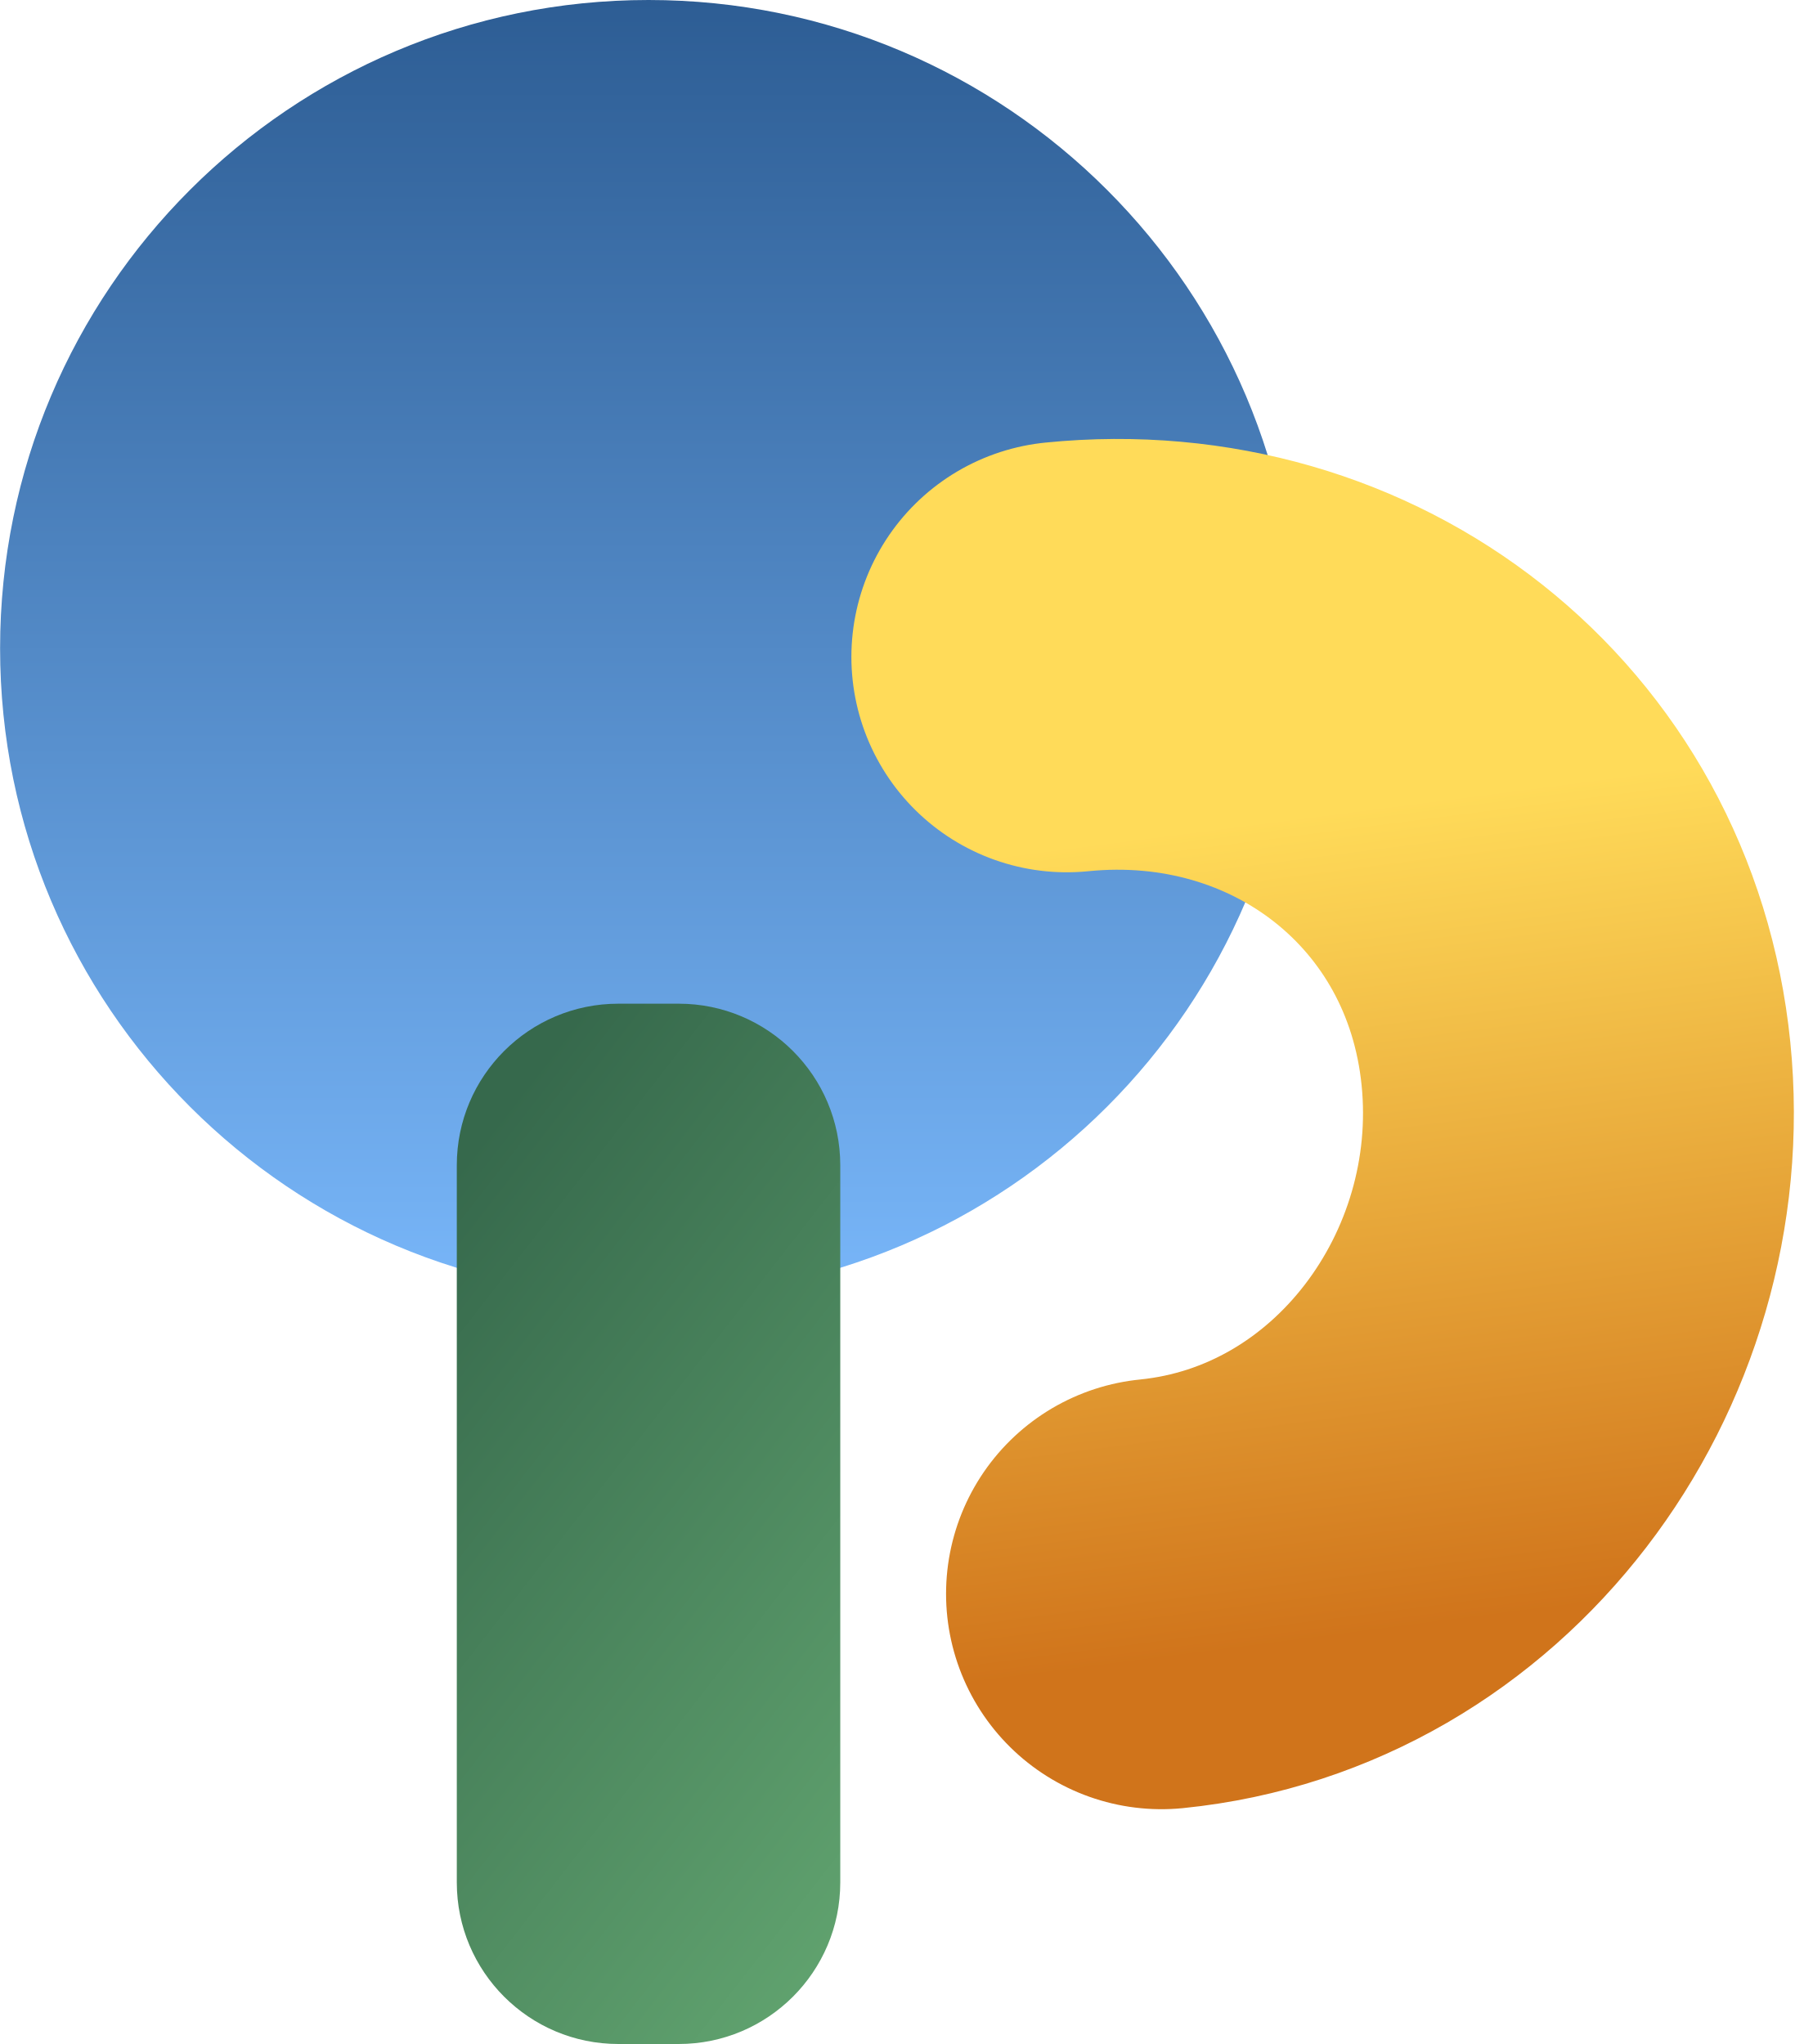
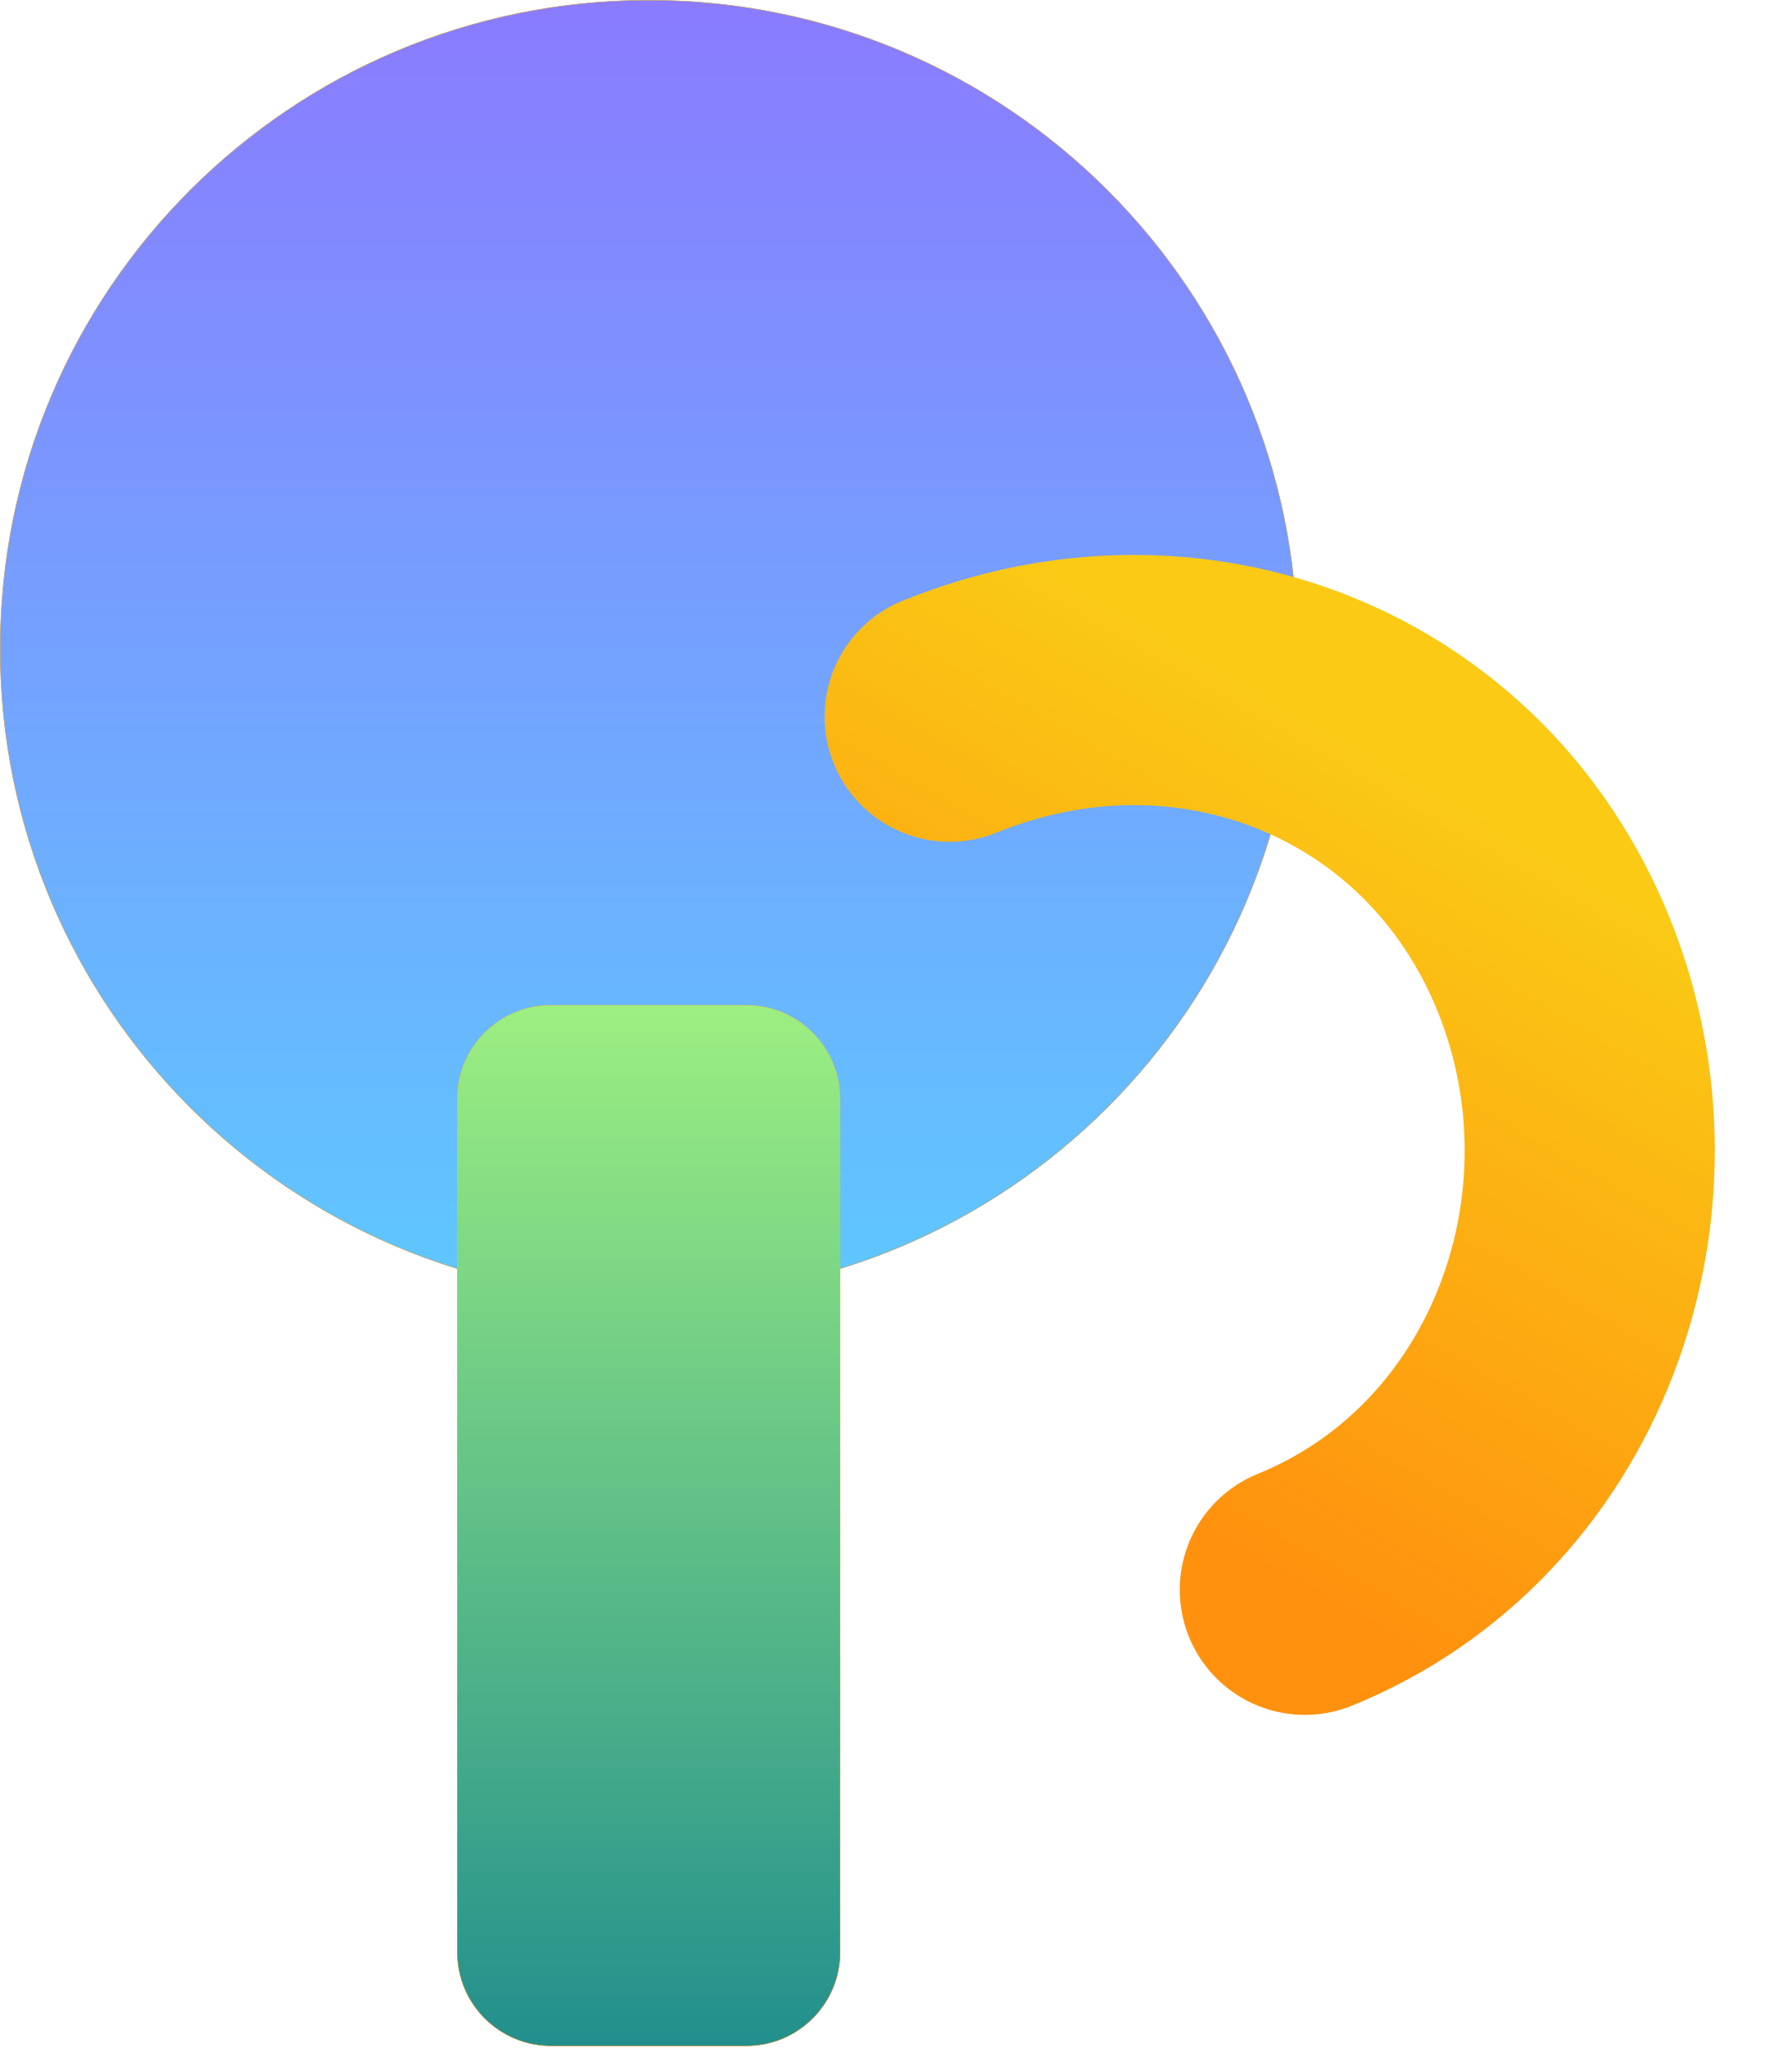
- <svg xmlns="http://www.w3.org/2000/svg" width="1666" height="1898" viewBox="0 0 1666 1898" fill="none">
-   <circle cx="602.086" cy="602" r="602" fill="url(#paint0_linear_695_30)" />
-   <rect x="424.086" y="932" width="356" height="966" rx="150" fill="url(#paint1_linear_695_30)" />
-   <path d="M990.408 609.989C1230.63 585.839 1438.81 747.414 1463.08 987.653C1487.35 1227.89 1318.52 1455.82 1078.3 1479.97" stroke="url(#paint2_linear_695_30)" stroke-width="400" stroke-linecap="round" />
+ <svg xmlns="http://www.w3.org/2000/svg" width="896" height="1024" viewBox="0 0 896 1024" fill="none">
+   <path d="M324.473 648.772C503.674 648.772 648.946 503.54 648.946 324.386C648.946 145.233 503.674 0 324.473 0C145.271 0 0 145.233 0 324.386C0 503.54 145.271 648.772 324.473 648.772Z" fill="url(#paint0_linear_1361_530)" />
+   <path d="M373.328 502.556H275.583C249.673 502.556 228.668 523.56 228.668 549.471V976.063C228.668 1001.97 249.673 1022.98 275.583 1022.98H373.328C399.238 1022.98 420.243 1001.97 420.243 976.063V549.471C420.243 523.56 399.238 502.556 373.328 502.556Z" fill="url(#paint1_linear_1361_530)" />
+   <path d="M324.485 0.098C503.632 0.098 648.86 145.289 648.86 324.389C648.858 503.488 503.631 648.682 324.485 648.682C145.338 648.68 0.111 503.488 0.109 324.389C0.109 145.289 145.336 0.098 324.485 0.098Z" fill="url(#paint2_linear_1361_530)" stroke="url(#paint3_linear_1361_530)" stroke-width="0.192" />
+   <path d="M373.285 502.652H275.542C249.684 502.652 228.723 523.614 228.723 549.471V976.064C228.723 1001.92 249.684 1022.88 275.542 1022.88H373.285C399.142 1022.88 420.104 1001.92 420.104 976.064V549.471C420.104 523.614 399.142 502.652 373.285 502.652Z" fill="url(#paint4_linear_1361_530)" stroke="url(#paint5_linear_1361_530)" stroke-width="0.192" />
+   <path d="M474.945 358.328C595.536 309.357 727.768 361.297 776.818 481.847C825.867 602.397 773.16 745.908 652.568 794.881" stroke="url(#paint6_linear_1361_530)" stroke-width="125.107" stroke-linecap="round" />
  <defs>
-     <linearGradient id="paint0_linear_695_30" x1="602.086" y1="0" x2="602.086" y2="1204" gradientUnits="userSpaceOnUse">
-       <stop stop-color="#2D5D94" />
-       <stop offset="1" stop-color="#78B6F9" />
+     <linearGradient id="paint0_linear_1361_530" x1="324.473" y1="0" x2="324.473" y2="648.772" gradientUnits="userSpaceOnUse">
+       <stop stop-color="#8A7BFF" />
+       <stop offset="1" stop-color="#5EC8FF" />
    </linearGradient>
-     <linearGradient id="paint1_linear_695_30" x1="1282.94" y1="1852.93" x2="375.63" y2="1148.16" gradientUnits="userSpaceOnUse">
-       <stop stop-color="#78C382" />
-       <stop offset="1" stop-color="#36694C" />
+     <linearGradient id="paint1_linear_1361_530" x1="324.455" y1="502.556" x2="324.455" y2="1022.98" gradientUnits="userSpaceOnUse">
+       <stop stop-color="#9CEF81" />
+       <stop offset="1" stop-color="#228F8D" />
    </linearGradient>
-     <linearGradient id="paint2_linear_695_30" x1="997.136" y1="617.732" x2="1116.17" y2="1537.22" gradientUnits="userSpaceOnUse">
-       <stop offset="0.178" stop-color="#FFDB59" />
-       <stop offset="1" stop-color="#D0741B" />
+     <linearGradient id="paint2_linear_1361_530" x1="324.485" y1="0" x2="324.485" y2="648.773" gradientUnits="userSpaceOnUse">
+       <stop stop-color="#8A7BFF" />
+       <stop offset="1" stop-color="#5EC8FF" />
+     </linearGradient>
+     <linearGradient id="paint3_linear_1361_530" x1="324.485" y1="0" x2="324.485" y2="648.773" gradientUnits="userSpaceOnUse">
+       <stop stop-color="#FACA15" />
+       <stop offset="1" stop-color="#FF910E" />
+     </linearGradient>
+     <linearGradient id="paint4_linear_1361_530" x1="324.414" y1="502.556" x2="324.414" y2="1022.98" gradientUnits="userSpaceOnUse">
+       <stop stop-color="#9CEF81" />
+       <stop offset="1" stop-color="#228F8D" />
+     </linearGradient>
+     <linearGradient id="paint5_linear_1361_530" x1="324.414" y1="502.556" x2="324.414" y2="1022.98" gradientUnits="userSpaceOnUse">
+       <stop stop-color="#FACA15" />
+       <stop offset="1" stop-color="#FF910E" />
+     </linearGradient>
+     <linearGradient id="paint6_linear_1361_530" x1="702.708" y1="382.883" x2="511.802" y2="713.629" gradientUnits="userSpaceOnUse">
+       <stop stop-color="#FACA15" />
+       <stop offset="1" stop-color="#FF910E" />
    </linearGradient>
  </defs>
</svg>
